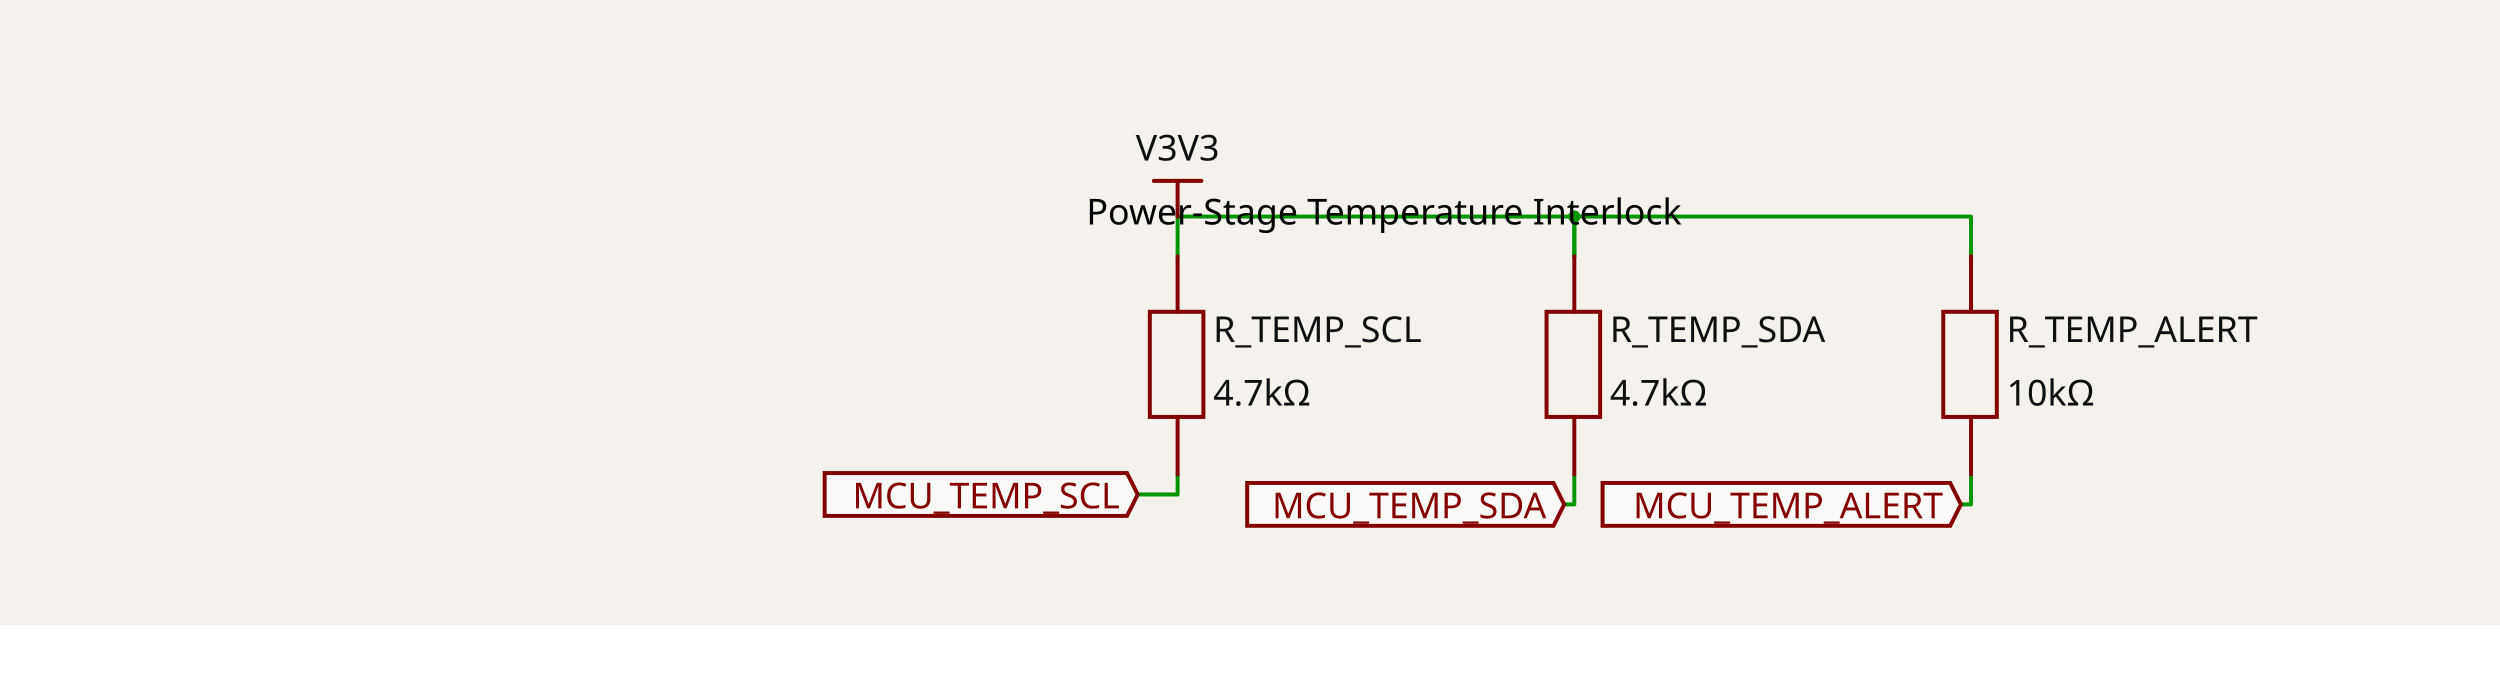
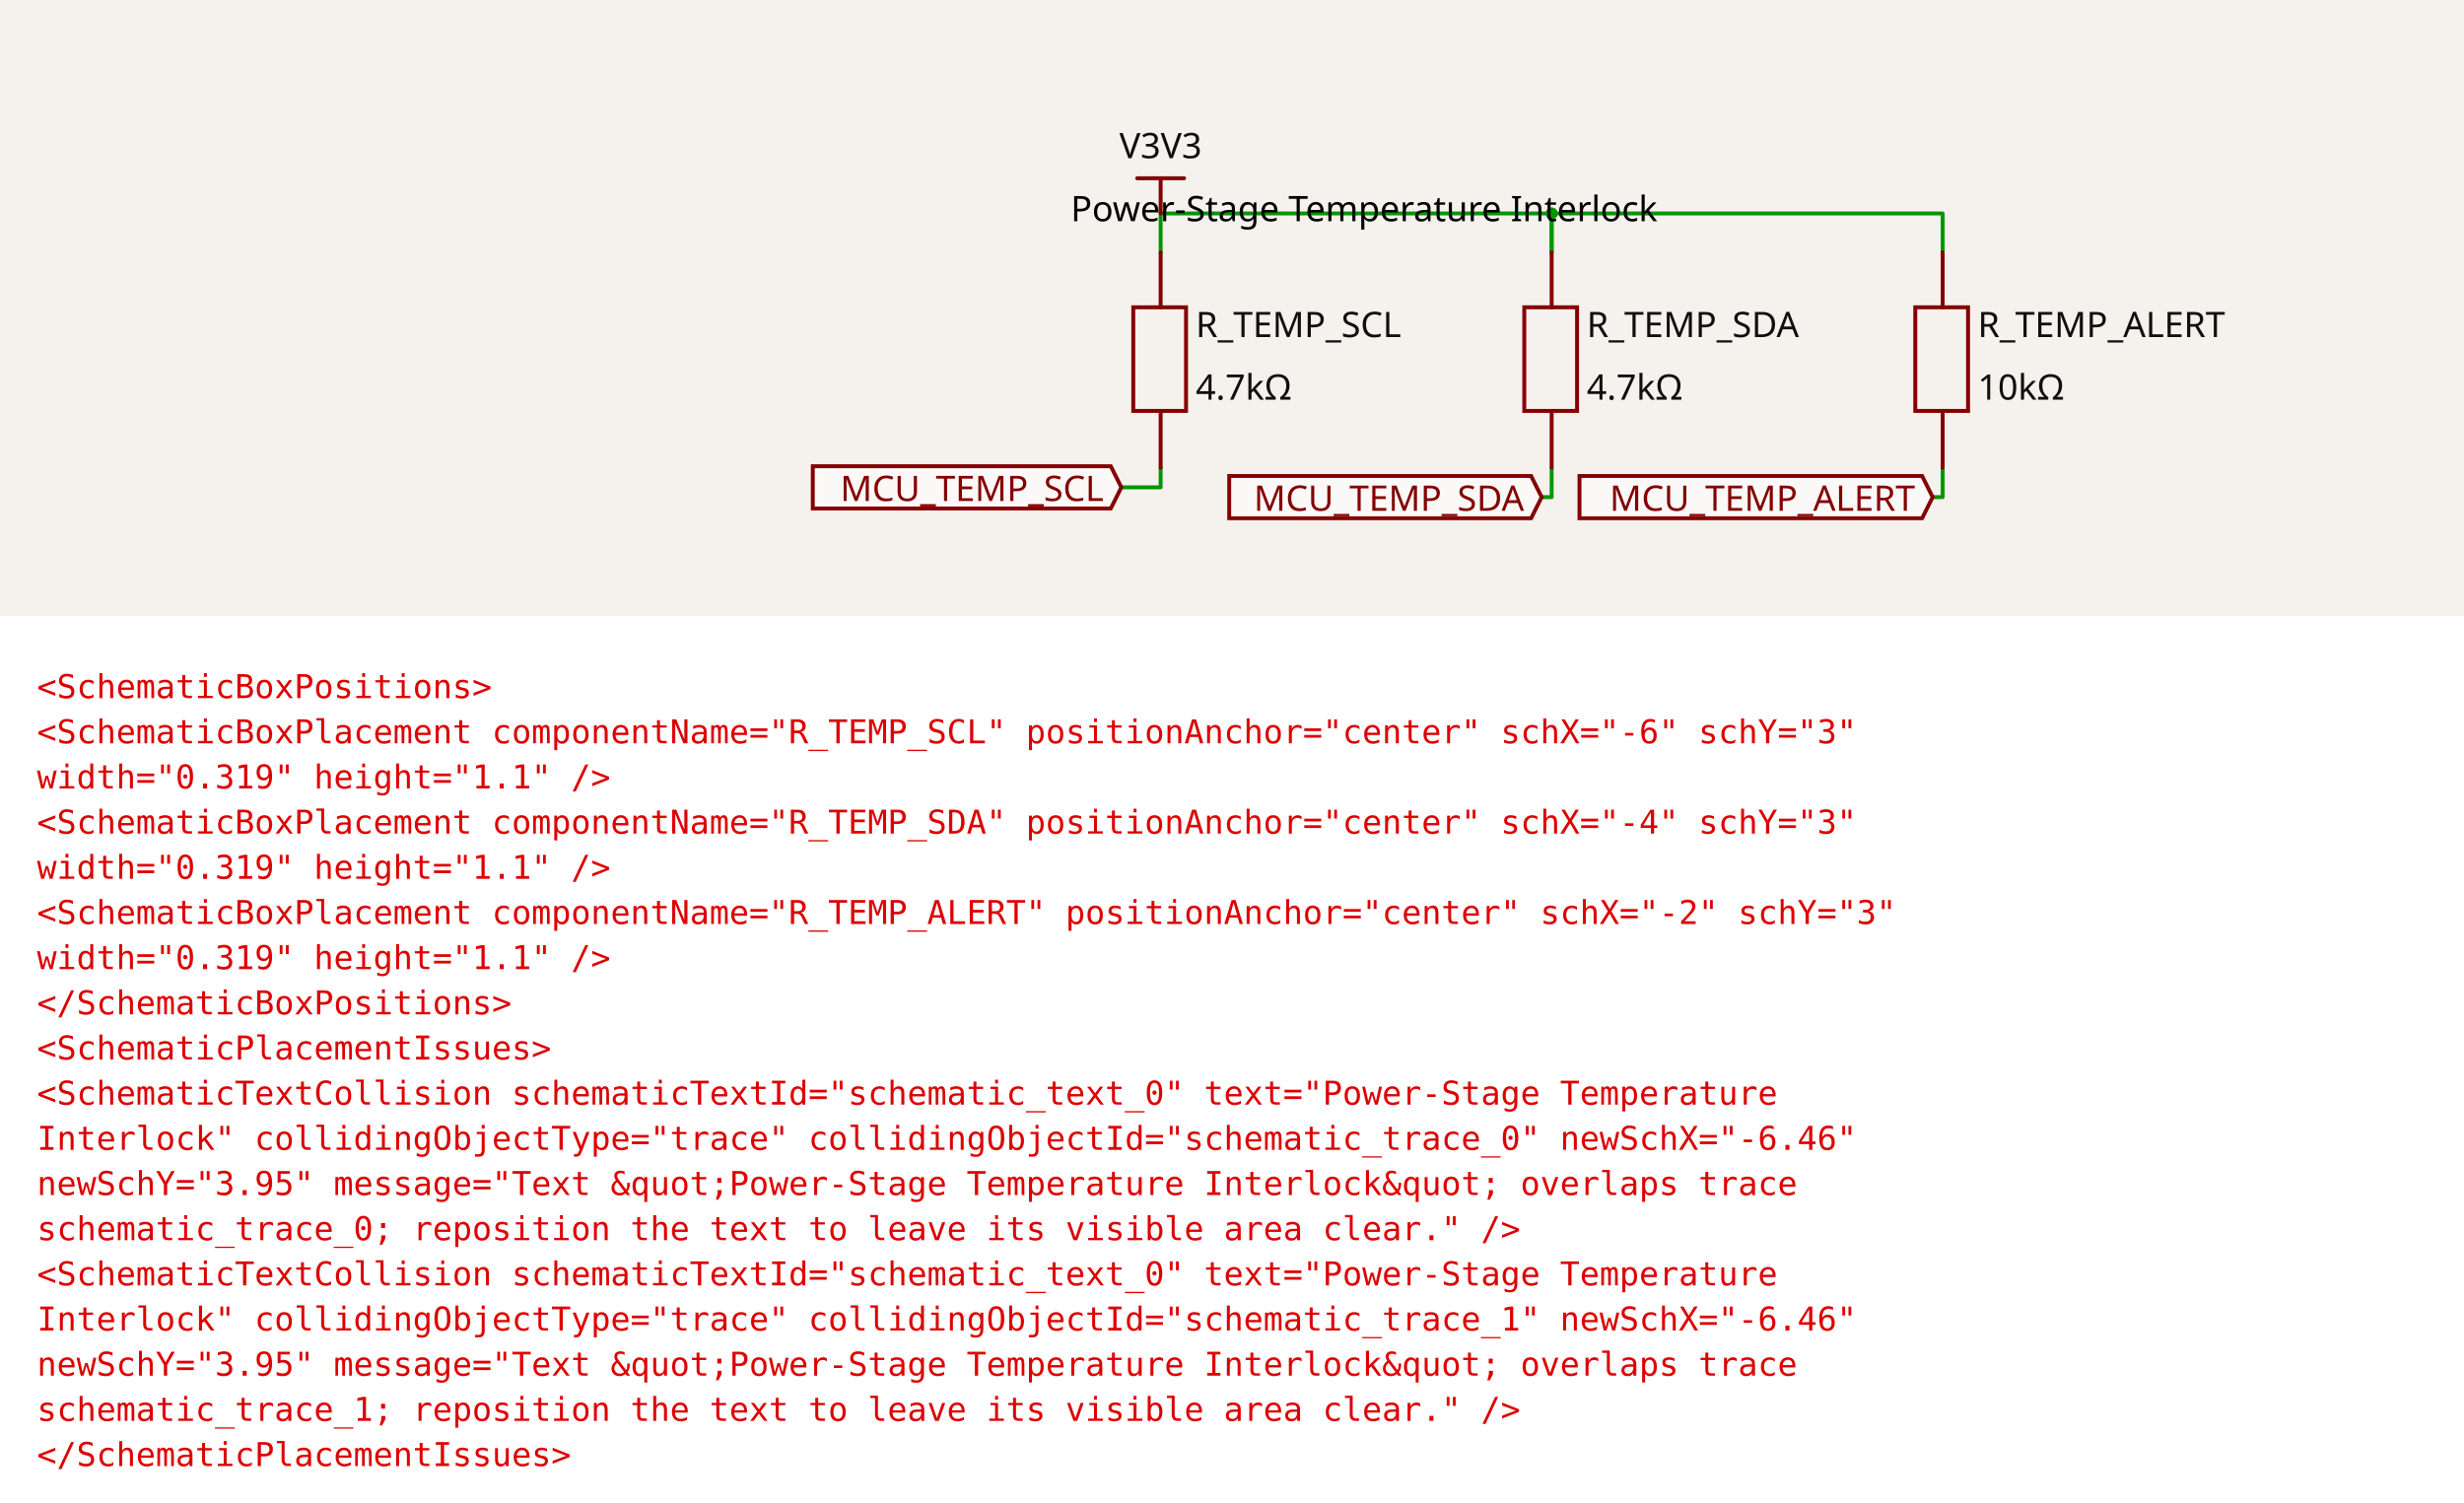
- <svg xmlns="http://www.w3.org/2000/svg" width="1200" height="336" viewBox="0 0 1200 336" role="img" aria-label="schematic analysis fixture">
+ <svg xmlns="http://www.w3.org/2000/svg" width="1200" height="732" viewBox="0 0 1200 732" role="img" aria-label="schematic analysis fixture">
  <g transform="translate(0, 0)">
    <style>
              .boundary { fill: rgb(245, 241, 237); }
              .schematic-boundary { fill: none; stroke: #fff; }
              .component { fill: none; stroke: rgb(132, 0, 0); }
              .chip { fill: rgb(255, 255, 194); stroke: rgb(132, 0, 0); }
              .component-pin { fill: none; stroke: rgb(132, 0, 0); }
              /* Basic per-trace hover fallback */
              .trace:hover {
                filter: invert(1);
              }
              .trace:hover .trace-crossing-outline {
                opacity: 0;
              }
              .trace:hover .trace-junction {
                filter: invert(1);
              }
              /* Net-hover highlighting: when a trace or its overlays are hovered,
                 invert color for all traces (base + overlays) sharing the same
                 subcircuit connectivity key. Also hide crossing outline during hover. */
              svg:has(:is(g.trace[data-subcircuit-connectivity-map-key="unnamedsubcircuitsubcircuit_source_group_0_connectivity_net0"], g.trace-overlays[data-subcircuit-connectivity-map-key="unnamedsubcircuitsubcircuit_source_group_0_connectivity_net0"]):hover) :is(g.trace[data-subcircuit-connectivity-map-key="unnamedsubcircuitsubcircuit_source_group_0_connectivity_net0"], g.trace-overlays[data-subcircuit-connectivity-map-key="unnamedsubcircuitsubcircuit_source_group_0_connectivity_net0"]) { filter: invert(1); }
svg:has(:is(g.trace[data-subcircuit-connectivity-map-key="unnamedsubcircuitsubcircuit_source_group_0_connectivity_net0"], g.trace-overlays[data-subcircuit-connectivity-map-key="unnamedsubcircuitsubcircuit_source_group_0_connectivity_net0"]):hover) g.trace-overlays[data-subcircuit-connectivity-map-key="unnamedsubcircuitsubcircuit_source_group_0_connectivity_net0"] .trace-crossing-outline { opacity: 0; }
svg:has(:is(g.trace[data-subcircuit-connectivity-map-key="unnamedsubcircuitsubcircuit_source_group_0_connectivity_net1"], g.trace-overlays[data-subcircuit-connectivity-map-key="unnamedsubcircuitsubcircuit_source_group_0_connectivity_net1"]):hover) :is(g.trace[data-subcircuit-connectivity-map-key="unnamedsubcircuitsubcircuit_source_group_0_connectivity_net1"], g.trace-overlays[data-subcircuit-connectivity-map-key="unnamedsubcircuitsubcircuit_source_group_0_connectivity_net1"]) { filter: invert(1); }
svg:has(:is(g.trace[data-subcircuit-connectivity-map-key="unnamedsubcircuitsubcircuit_source_group_0_connectivity_net1"], g.trace-overlays[data-subcircuit-connectivity-map-key="unnamedsubcircuitsubcircuit_source_group_0_connectivity_net1"]):hover) g.trace-overlays[data-subcircuit-connectivity-map-key="unnamedsubcircuitsubcircuit_source_group_0_connectivity_net1"] .trace-crossing-outline { opacity: 0; }
svg:has(:is(g.trace[data-subcircuit-connectivity-map-key="unnamedsubcircuitsubcircuit_source_group_0_connectivity_net2"], g.trace-overlays[data-subcircuit-connectivity-map-key="unnamedsubcircuitsubcircuit_source_group_0_connectivity_net2"]):hover) :is(g.trace[data-subcircuit-connectivity-map-key="unnamedsubcircuitsubcircuit_source_group_0_connectivity_net2"], g.trace-overlays[data-subcircuit-connectivity-map-key="unnamedsubcircuitsubcircuit_source_group_0_connectivity_net2"]) { filter: invert(1); }
svg:has(:is(g.trace[data-subcircuit-connectivity-map-key="unnamedsubcircuitsubcircuit_source_group_0_connectivity_net2"], g.trace-overlays[data-subcircuit-connectivity-map-key="unnamedsubcircuitsubcircuit_source_group_0_connectivity_net2"]):hover) g.trace-overlays[data-subcircuit-connectivity-map-key="unnamedsubcircuitsubcircuit_source_group_0_connectivity_net2"] .trace-crossing-outline { opacity: 0; }
svg:has(:is(g.trace[data-subcircuit-connectivity-map-key="unnamedsubcircuitsubcircuit_source_group_0_connectivity_net3"], g.trace-overlays[data-subcircuit-connectivity-map-key="unnamedsubcircuitsubcircuit_source_group_0_connectivity_net3"]):hover) :is(g.trace[data-subcircuit-connectivity-map-key="unnamedsubcircuitsubcircuit_source_group_0_connectivity_net3"], g.trace-overlays[data-subcircuit-connectivity-map-key="unnamedsubcircuitsubcircuit_source_group_0_connectivity_net3"]) { filter: invert(1); }
svg:has(:is(g.trace[data-subcircuit-connectivity-map-key="unnamedsubcircuitsubcircuit_source_group_0_connectivity_net3"], g.trace-overlays[data-subcircuit-connectivity-map-key="unnamedsubcircuitsubcircuit_source_group_0_connectivity_net3"]):hover) g.trace-overlays[data-subcircuit-connectivity-map-key="unnamedsubcircuitsubcircuit_source_group_0_connectivity_net3"] .trace-crossing-outline { opacity: 0; }
              .text { font-family: sans-serif; fill: rgb(0, 150, 0); }
              .pin-number { fill: rgb(169, 0, 0); }
              .port-label { fill: rgb(0, 100, 100); }
              .component-name { fill: rgb(0, 100, 100); }

            </style>
    <rect class="boundary" x="0" y="0" width="1200" height="300" />
    <g class="trace sch-trace" data-layer="base" data-circuit-json-type="schematic_trace" data-schematic-trace-id="schematic_trace_0" data-subcircuit-connectivity-map-key="unnamedsubcircuitsubcircuit_source_group_0_connectivity_net0">
      <path d="M 755.671 123.001 L 755.671 103.959 L 946.095 103.959 L 946.095 123.001" class="trace-invisible-hover-outline sch-trace-hitbox" stroke="rgb(0, 150, 0)" fill="none" stroke-width="15.234px" stroke-linecap="round" opacity="0" stroke-linejoin="round" />
      <path class="sch-trace-path" d="M 755.671 123.001 L 755.671 103.959 L 946.095 103.959 L 946.095 123.001" stroke="rgb(0, 150, 0)" fill="none" stroke-width="1.904px" stroke-linecap="round" stroke-linejoin="round" />
    </g>
    <g class="trace sch-trace" data-layer="base" data-circuit-json-type="schematic_trace" data-schematic-trace-id="schematic_trace_1" data-subcircuit-connectivity-map-key="unnamedsubcircuitsubcircuit_source_group_0_connectivity_net0">
      <path d="M 565.248 123.001 L 565.248 103.959 L 755.671 103.959 L 755.671 123.001" class="trace-invisible-hover-outline sch-trace-hitbox" stroke="rgb(0, 150, 0)" fill="none" stroke-width="15.234px" stroke-linecap="round" opacity="0" stroke-linejoin="round" />
      <path class="sch-trace-path" d="M 565.248 123.001 L 565.248 103.959 L 755.671 103.959 L 755.671 123.001" stroke="rgb(0, 150, 0)" fill="none" stroke-width="1.904px" stroke-linecap="round" stroke-linejoin="round" />
    </g>
    <g class="trace sch-trace" data-layer="base" data-circuit-json-type="schematic_trace" data-schematic-trace-id="schematic_trace_2" data-subcircuit-connectivity-map-key="unnamedsubcircuitsubcircuit_source_group_0_connectivity_net1">
      <path d="M 565.248 227.734 L 565.248 237.351 L 546.11 237.351" class="trace-invisible-hover-outline sch-trace-hitbox" stroke="rgb(0, 150, 0)" fill="none" stroke-width="15.234px" stroke-linecap="round" opacity="0" stroke-linejoin="round" />
      <path class="sch-trace-path" d="M 565.248 227.734 L 565.248 237.351 L 546.11 237.351" stroke="rgb(0, 150, 0)" fill="none" stroke-width="1.904px" stroke-linecap="round" stroke-linejoin="round" />
    </g>
    <g class="trace sch-trace" data-layer="base" data-circuit-json-type="schematic_trace" data-schematic-trace-id="schematic_trace_3" data-subcircuit-connectivity-map-key="unnamedsubcircuitsubcircuit_source_group_0_connectivity_net2">
      <path d="M 755.671 227.734 L 755.671 242.111 L 750.816 242.111" class="trace-invisible-hover-outline sch-trace-hitbox" stroke="rgb(0, 150, 0)" fill="none" stroke-width="15.234px" stroke-linecap="round" opacity="0" stroke-linejoin="round" />
      <path class="sch-trace-path" d="M 755.671 227.734 L 755.671 242.111 L 750.816 242.111" stroke="rgb(0, 150, 0)" fill="none" stroke-width="1.904px" stroke-linecap="round" stroke-linejoin="round" />
    </g>
    <g class="trace sch-trace" data-layer="base" data-circuit-json-type="schematic_trace" data-schematic-trace-id="schematic_trace_4" data-subcircuit-connectivity-map-key="unnamedsubcircuitsubcircuit_source_group_0_connectivity_net3">
      <path d="M 946.095 227.734 L 946.095 242.111 L 941.239 242.111" class="trace-invisible-hover-outline sch-trace-hitbox" stroke="rgb(0, 150, 0)" fill="none" stroke-width="15.234px" stroke-linecap="round" opacity="0" stroke-linejoin="round" />
      <path class="sch-trace-path" d="M 946.095 227.734 L 946.095 242.111 L 941.239 242.111" stroke="rgb(0, 150, 0)" fill="none" stroke-width="1.904px" stroke-linecap="round" stroke-linejoin="round" />
    </g>
    <g class="trace-overlays sch-trace-overlays" data-layer="overlay" data-circuit-json-type="schematic_trace" data-schematic-trace-id="schematic_trace_0" data-subcircuit-connectivity-map-key="unnamedsubcircuitsubcircuit_source_group_0_connectivity_net0">
      <circle cx="755.671" cy="103.959" r="2.856" class="trace-junction sch-trace-junction" fill="rgb(0, 150, 0)" />
    </g>
    <g class="trace-overlays sch-trace-overlays" data-layer="overlay" data-circuit-json-type="schematic_trace" data-schematic-trace-id="schematic_trace_1" data-subcircuit-connectivity-map-key="unnamedsubcircuitsubcircuit_source_group_0_connectivity_net0">
      <circle cx="755.671" cy="103.959" r="2.856" class="trace-junction sch-trace-junction" fill="rgb(0, 150, 0)" />
    </g>
    <g class="trace-overlays sch-trace-overlays" data-layer="overlay" data-circuit-json-type="schematic_trace" data-schematic-trace-id="schematic_trace_2" data-subcircuit-connectivity-map-key="unnamedsubcircuitsubcircuit_source_group_0_connectivity_net1" />
    <g class="trace-overlays sch-trace-overlays" data-layer="overlay" data-circuit-json-type="schematic_trace" data-schematic-trace-id="schematic_trace_3" data-subcircuit-connectivity-map-key="unnamedsubcircuitsubcircuit_source_group_0_connectivity_net2" />
    <g class="trace-overlays sch-trace-overlays" data-layer="overlay" data-circuit-json-type="schematic_trace" data-schematic-trace-id="schematic_trace_4" data-subcircuit-connectivity-map-key="unnamedsubcircuitsubcircuit_source_group_0_connectivity_net3" />
    <g class="sch-component" data-circuit-json-type="schematic_component" data-schematic-component-id="schematic_component_0">
      <rect class="component-overlay sch-component-overlay" x="551.918" y="123.001" width="25.707" height="104.733" fill="transparent" />
      <path class="sch-component-symbol-path" d="M 565.248 123.001 L 565.248 149.66" stroke="rgb(132, 0, 0)" fill="none" stroke-width="1.904px" stroke-linecap="round" />
      <path class="sch-component-symbol-path" d="M 565.248 200.123 L 565.248 227.734" stroke="rgb(132, 0, 0)" fill="none" stroke-width="1.904px" stroke-linecap="round" />
      <path class="sch-component-symbol-path" d="M 577.625 175.368 L 577.625 200.123 L 551.918 200.123 L 551.918 149.66 L 577.625 149.66 L 577.625 175.368" stroke="rgb(132, 0, 0)" fill="none" stroke-width="1.904px" stroke-linecap="round" />
      <text class="sch-component-name sch-component-text" x="582.334" y="158.229" stroke="rgb(245, 241, 237)" stroke-width="1.904px" paint-order="stroke" fill="rgb(15, 15, 15)" font-family="sans-serif" text-anchor="start" dominant-baseline="middle" font-size="17.138px">R_TEMP_SCL</text>
      <text class="sch-component-text" x="582.334" y="188.697" fill="rgb(15, 15, 15)" font-family="sans-serif" text-anchor="start" dominant-baseline="middle" font-size="17.138px">4.7kΩ</text>
    </g>
    <g class="sch-component" data-circuit-json-type="schematic_component" data-schematic-component-id="schematic_component_1">
      <rect class="component-overlay sch-component-overlay" x="742.342" y="123.001" width="25.707" height="104.733" fill="transparent" />
      <path class="sch-component-symbol-path" d="M 755.671 123.001 L 755.671 149.66" stroke="rgb(132, 0, 0)" fill="none" stroke-width="1.904px" stroke-linecap="round" />
      <path class="sch-component-symbol-path" d="M 755.671 200.123 L 755.671 227.734" stroke="rgb(132, 0, 0)" fill="none" stroke-width="1.904px" stroke-linecap="round" />
      <path class="sch-component-symbol-path" d="M 768.049 175.368 L 768.049 200.123 L 742.342 200.123 L 742.342 149.66 L 768.049 149.66 L 768.049 175.368" stroke="rgb(132, 0, 0)" fill="none" stroke-width="1.904px" stroke-linecap="round" />
      <text class="sch-component-name sch-component-text" x="772.758" y="158.229" stroke="rgb(245, 241, 237)" stroke-width="1.904px" paint-order="stroke" fill="rgb(15, 15, 15)" font-family="sans-serif" text-anchor="start" dominant-baseline="middle" font-size="17.138px">R_TEMP_SDA</text>
      <text class="sch-component-text" x="772.758" y="188.697" fill="rgb(15, 15, 15)" font-family="sans-serif" text-anchor="start" dominant-baseline="middle" font-size="17.138px">4.7kΩ</text>
    </g>
    <g class="sch-component" data-circuit-json-type="schematic_component" data-schematic-component-id="schematic_component_2">
      <rect class="component-overlay sch-component-overlay" x="932.766" y="123.001" width="25.707" height="104.733" fill="transparent" />
      <path class="sch-component-symbol-path" d="M 946.095 123.001 L 946.095 149.66" stroke="rgb(132, 0, 0)" fill="none" stroke-width="1.904px" stroke-linecap="round" />
      <path class="sch-component-symbol-path" d="M 946.095 200.123 L 946.095 227.734" stroke="rgb(132, 0, 0)" fill="none" stroke-width="1.904px" stroke-linecap="round" />
      <path class="sch-component-symbol-path" d="M 958.473 175.368 L 958.473 200.123 L 932.766 200.123 L 932.766 149.66 L 958.473 149.66 L 958.473 175.368" stroke="rgb(132, 0, 0)" fill="none" stroke-width="1.904px" stroke-linecap="round" />
      <text class="sch-component-name sch-component-text" x="963.182" y="158.229" stroke="rgb(245, 241, 237)" stroke-width="1.904px" paint-order="stroke" fill="rgb(15, 15, 15)" font-family="sans-serif" text-anchor="start" dominant-baseline="middle" font-size="17.138px">R_TEMP_ALERT</text>
      <text class="sch-component-text" x="963.182" y="188.697" fill="rgb(15, 15, 15)" font-family="sans-serif" text-anchor="start" dominant-baseline="middle" font-size="17.138px">10kΩ</text>
    </g>
    <g class="schematic-port-hover sch-port-hover" data-schematic-port-id="source_port_0">
      <circle cx="565.248" cy="123.001" r="3.808" fill="red" opacity="0" />
    </g>
    <g class="schematic-port-hover sch-port-hover" data-schematic-port-id="source_port_1">
      <circle cx="565.248" cy="227.734" r="3.808" fill="red" opacity="0" />
    </g>
    <g class="schematic-port-hover sch-port-hover" data-schematic-port-id="source_port_2">
      <circle cx="755.671" cy="123.001" r="3.808" fill="red" opacity="0" />
    </g>
    <g class="schematic-port-hover sch-port-hover" data-schematic-port-id="source_port_3">
      <circle cx="755.671" cy="227.734" r="3.808" fill="red" opacity="0" />
    </g>
    <g class="schematic-port-hover sch-port-hover" data-schematic-port-id="source_port_4">
      <circle cx="946.095" cy="123.001" r="3.808" fill="red" opacity="0" />
    </g>
    <g class="schematic-port-hover sch-port-hover" data-schematic-port-id="source_port_5">
      <circle cx="946.095" cy="227.734" r="3.808" fill="red" opacity="0" />
    </g>
    <rect class="component-overlay sch-component-overlay sch-net-label-overlay" x="553.822" y="86.821" width="22.851" height="17.138" fill="transparent" />
    <path class="sch-net-label-symbol-path" d="M 576.673 86.821 L 553.822 86.821" stroke="rgb(132, 0, 0)" fill="none" stroke-width="1.904px" stroke-linecap="round" />
    <path class="sch-net-label-symbol-path" d="M 565.248 86.821 L 565.248 103.959" stroke="rgb(132, 0, 0)" fill="none" stroke-width="1.904px" stroke-linecap="round" />
    <text class="sch-net-label-symbol-text" x="565.248" y="82.06" fill="rgb(15, 15, 15)" font-family="sans-serif" text-anchor="middle" dominant-baseline="ideographic" font-size="17.138px">V3V3</text>
    <path class="net-label sch-net-label" d="     M 546.11,237.351     L 540.969,247.633     L 395.84,247.633     L 395.84,227.068     L 540.969,227.068     Z   " fill="rgba(255, 255, 255, 0.6)" stroke="rgb(132, 0, 0)" stroke-width="1.904px" />
    <text class="net-label-text sch-net-label-text" x="537.541" y="237.351" fill="rgb(132, 0, 0)" text-anchor="end" dominant-baseline="central" font-family="sans-serif" font-variant-numeric="tabular-nums" font-size="17.138px" transform="">MCU_TEMP_SCL</text>
    <path class="net-label sch-net-label" d="     M 750.816,242.111     L 745.674,252.394     L 598.642,252.394     L 598.642,231.828     L 745.674,231.828     Z   " fill="rgba(255, 255, 255, 0.6)" stroke="rgb(132, 0, 0)" stroke-width="1.904px" />
    <text class="net-label-text sch-net-label-text" x="742.247" y="242.111" fill="rgb(132, 0, 0)" text-anchor="end" dominant-baseline="central" font-family="sans-serif" font-variant-numeric="tabular-nums" font-size="17.138px" transform="">MCU_TEMP_SDA</text>
    <path class="net-label sch-net-label" d="     M 941.239,242.111     L 936.098,252.394     L 769.236,252.394     L 769.236,231.828     L 936.098,231.828     Z   " fill="rgba(255, 255, 255, 0.6)" stroke="rgb(132, 0, 0)" stroke-width="1.904px" />
    <text class="net-label-text sch-net-label-text" x="932.67" y="242.111" fill="rgb(132, 0, 0)" text-anchor="end" dominant-baseline="central" font-family="sans-serif" font-variant-numeric="tabular-nums" font-size="17.138px" transform="">MCU_TEMP_ALERT</text>
    <text class="sch-text" x="521.476" y="94.438" fill="#000000" text-anchor="start" dominant-baseline="hanging" font-family="sans-serif" font-size="17.138px" transform="rotate(0, 521.4761, 94.43751)">Power-Stage Temperature Interlock</text>
  </g>
  <g transform="translate(0, 300) scale(1, 1) translate(0, 0)">
    <rect width="100%" height="100%" fill="#fff" />
    <text x="18" y="40" fill="#d00" font-family="Menlo, Consolas, monospace" font-size="16">
- </text>
+       <tspan x="18" dy="0">&lt;SchematicBoxPositions&gt;</tspan>
+       <tspan x="18" dy="22">&lt;SchematicBoxPlacement componentName="R_TEMP_SCL" positionAnchor="center" schX="-6" schY="3"</tspan>
+       <tspan x="18" dy="22">  width="0.319" height="1.1" /&gt;</tspan>
+       <tspan x="18" dy="22">&lt;SchematicBoxPlacement componentName="R_TEMP_SDA" positionAnchor="center" schX="-4" schY="3"</tspan>
+       <tspan x="18" dy="22">  width="0.319" height="1.1" /&gt;</tspan>
+       <tspan x="18" dy="22">&lt;SchematicBoxPlacement componentName="R_TEMP_ALERT" positionAnchor="center" schX="-2" schY="3"</tspan>
+       <tspan x="18" dy="22">  width="0.319" height="1.1" /&gt;</tspan>
+       <tspan x="18" dy="22">&lt;/SchematicBoxPositions&gt;</tspan>
+       <tspan x="18" dy="22">&lt;SchematicPlacementIssues&gt;</tspan>
+       <tspan x="18" dy="22">&lt;SchematicTextCollision schematicTextId="schematic_text_0" text="Power-Stage Temperature</tspan>
+       <tspan x="18" dy="22">  Interlock" collidingObjectType="trace" collidingObjectId="schematic_trace_0" newSchX="-6.46"</tspan>
+       <tspan x="18" dy="22">  newSchY="3.95" message="Text &amp;quot;Power-Stage Temperature Interlock&amp;quot; overlaps trace</tspan>
+       <tspan x="18" dy="22">  schematic_trace_0; reposition the text to leave its visible area clear." /&gt;</tspan>
+       <tspan x="18" dy="22">&lt;SchematicTextCollision schematicTextId="schematic_text_0" text="Power-Stage Temperature</tspan>
+       <tspan x="18" dy="22">  Interlock" collidingObjectType="trace" collidingObjectId="schematic_trace_1" newSchX="-6.46"</tspan>
+       <tspan x="18" dy="22">  newSchY="3.95" message="Text &amp;quot;Power-Stage Temperature Interlock&amp;quot; overlaps trace</tspan>
+       <tspan x="18" dy="22">  schematic_trace_1; reposition the text to leave its visible area clear." /&gt;</tspan>
+       <tspan x="18" dy="22">&lt;/SchematicPlacementIssues&gt;</tspan>
+     </text>
  </g>
</svg>
